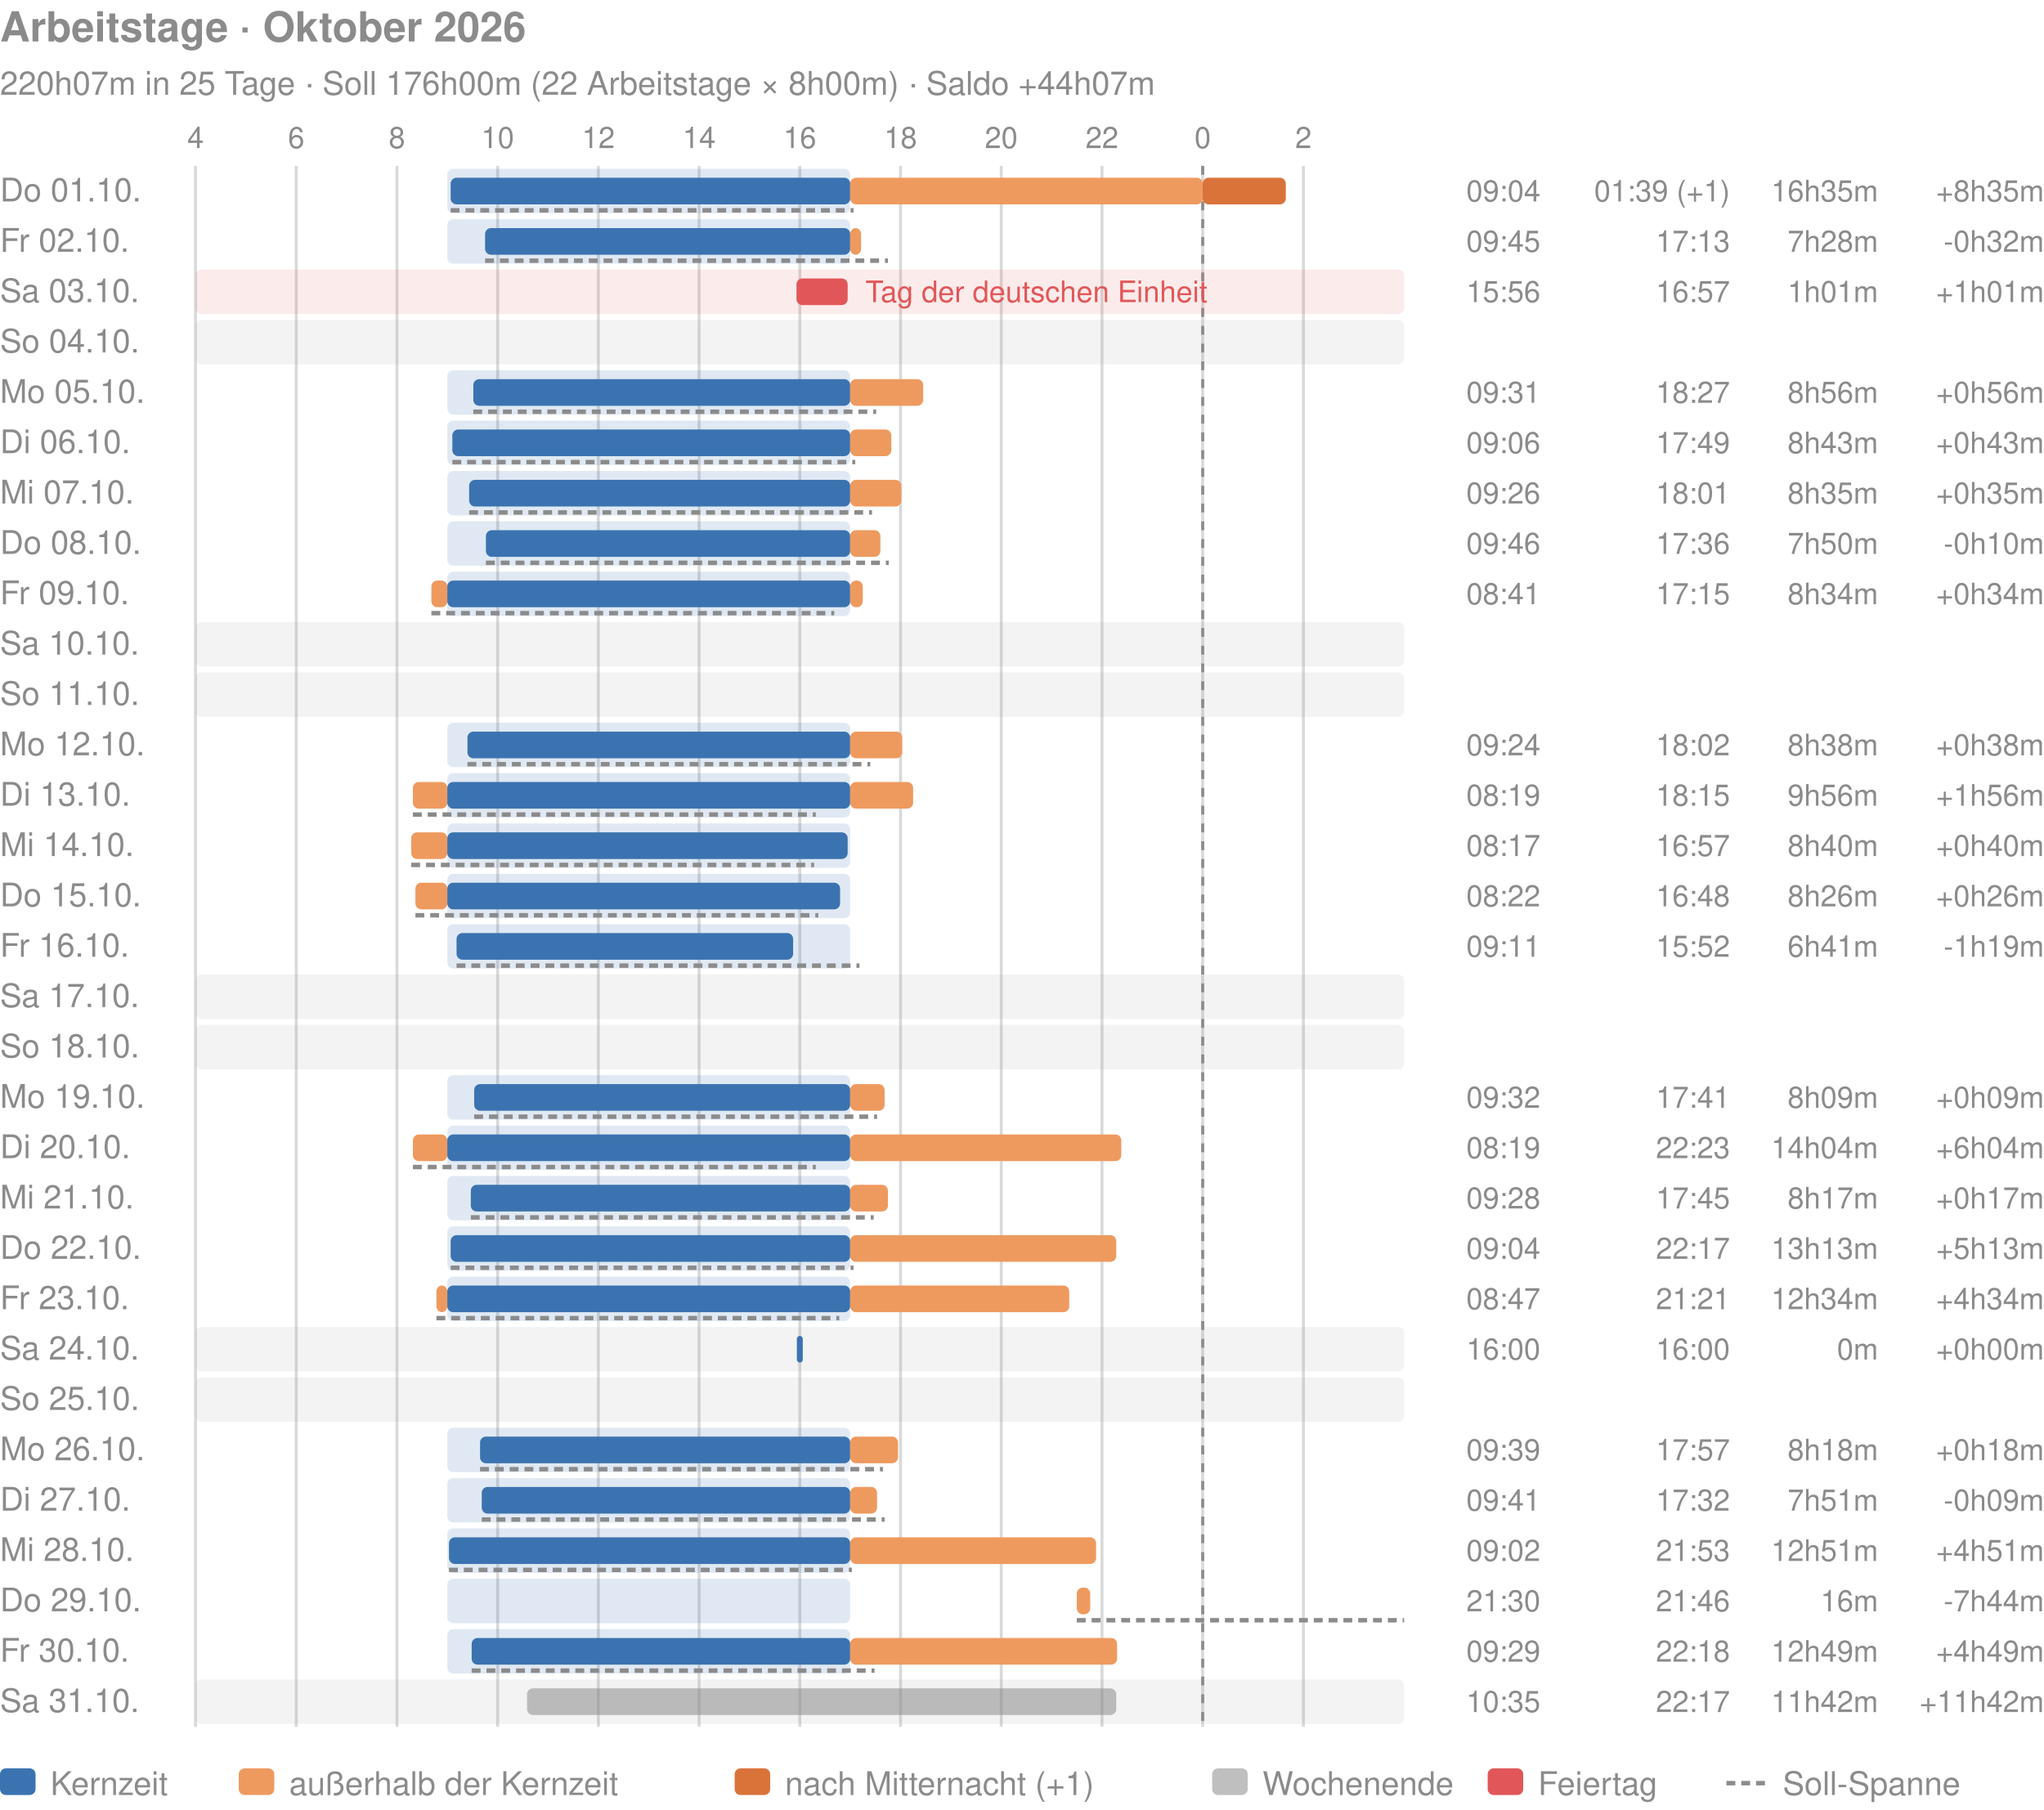
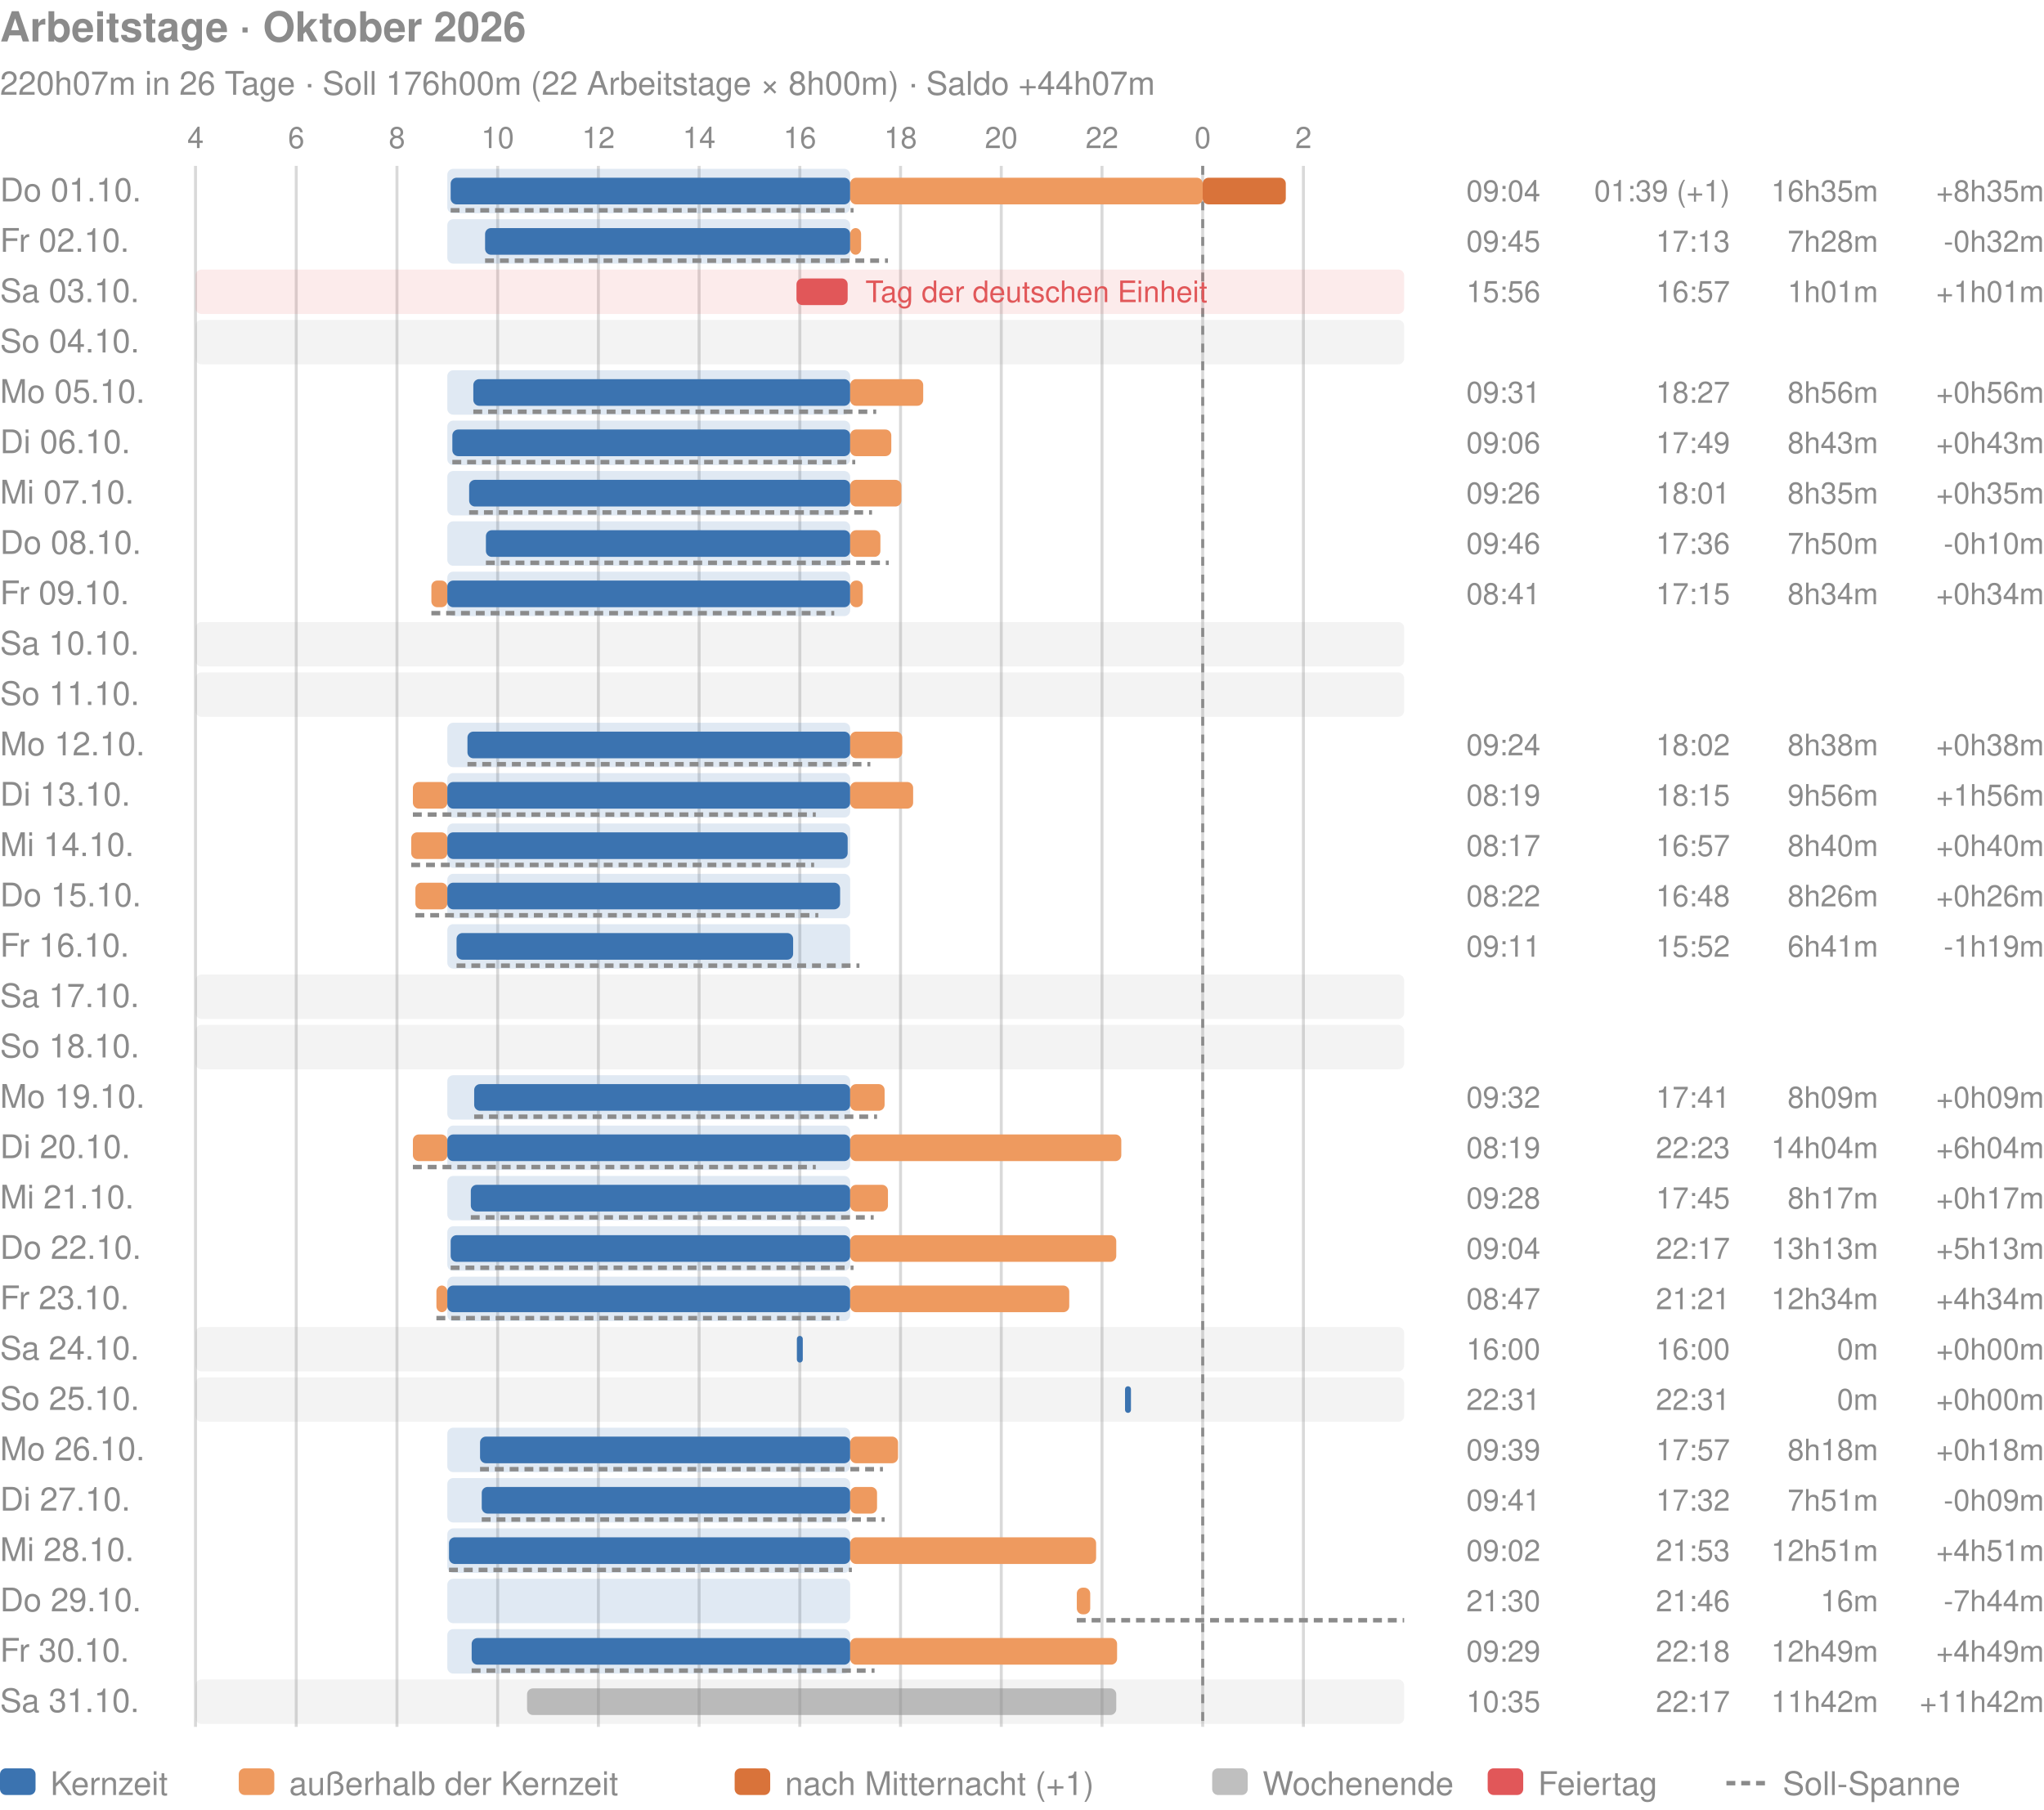
<svg xmlns="http://www.w3.org/2000/svg" width="690" height="611" viewBox="0 0 690 611" font-family="-apple-system, 'Segoe UI', Helvetica, Arial, sans-serif">
  <text x="0" y="14" font-size="14" font-weight="600" fill="#8b8b8b">Arbeitstage · Oktober 2026</text>
-   <text x="0" y="32" font-size="11" fill="#8b8b8b">220h07m in 25 Tage · Soll 176h00m (22 Arbeitstage × 8h00m) · Saldo +44h07m</text>
+   <text x="0" y="32" font-size="11" fill="#8b8b8b">220h07m in 26 Tage · Soll 176h00m (22 Arbeitstage × 8h00m) · Saldo +44h07m</text>
  <text x="66" y="50" font-size="10" text-anchor="middle" fill="#8b8b8b">4</text>
  <text x="100" y="50" font-size="10" text-anchor="middle" fill="#8b8b8b">6</text>
  <text x="134" y="50" font-size="10" text-anchor="middle" fill="#8b8b8b">8</text>
  <text x="168" y="50" font-size="10" text-anchor="middle" fill="#8b8b8b">10</text>
  <text x="202" y="50" font-size="10" text-anchor="middle" fill="#8b8b8b">12</text>
  <text x="236" y="50" font-size="10" text-anchor="middle" fill="#8b8b8b">14</text>
  <text x="270" y="50" font-size="10" text-anchor="middle" fill="#8b8b8b">16</text>
  <text x="304" y="50" font-size="10" text-anchor="middle" fill="#8b8b8b">18</text>
  <text x="338" y="50" font-size="10" text-anchor="middle" fill="#8b8b8b">20</text>
  <text x="372" y="50" font-size="10" text-anchor="middle" fill="#8b8b8b">22</text>
  <text x="406" y="50" font-size="10" text-anchor="middle" fill="#8b8b8b">0</text>
  <text x="440" y="50" font-size="10" text-anchor="middle" fill="#8b8b8b">2</text>
  <line x1="66" y1="56" x2="66" y2="583" stroke="#7f7f7f" stroke-width="1" stroke-opacity="0.3" />
  <line x1="100" y1="56" x2="100" y2="583" stroke="#7f7f7f" stroke-width="1" stroke-opacity="0.3" />
  <line x1="134" y1="56" x2="134" y2="583" stroke="#7f7f7f" stroke-width="1" stroke-opacity="0.3" />
  <line x1="168" y1="56" x2="168" y2="583" stroke="#7f7f7f" stroke-width="1" stroke-opacity="0.3" />
  <line x1="202" y1="56" x2="202" y2="583" stroke="#7f7f7f" stroke-width="1" stroke-opacity="0.3" />
  <line x1="236" y1="56" x2="236" y2="583" stroke="#7f7f7f" stroke-width="1" stroke-opacity="0.3" />
  <line x1="270" y1="56" x2="270" y2="583" stroke="#7f7f7f" stroke-width="1" stroke-opacity="0.3" />
  <line x1="304" y1="56" x2="304" y2="583" stroke="#7f7f7f" stroke-width="1" stroke-opacity="0.3" />
  <line x1="338" y1="56" x2="338" y2="583" stroke="#7f7f7f" stroke-width="1" stroke-opacity="0.3" />
  <line x1="372" y1="56" x2="372" y2="583" stroke="#7f7f7f" stroke-width="1" stroke-opacity="0.3" />
  <line x1="406" y1="56" x2="406" y2="583" stroke="#7f7f7f" stroke-width="1" stroke-opacity="0.3" />
  <line x1="440" y1="56" x2="440" y2="583" stroke="#7f7f7f" stroke-width="1" stroke-opacity="0.3" />
  <line x1="406" y1="56" x2="406" y2="583" stroke="#8b8b8b" stroke-width="1" stroke-dasharray="3 3" />
  <rect x="151" y="57" width="136" height="15" rx="2" fill="#3b73b0" fill-opacity="0.16" />
  <text x="0" y="68" font-size="11" fill="#8b8b8b">Do 01.10.</text>
  <rect x="152.13" y="60" width="134.87" height="9" rx="2" fill="#3b73b0" />
  <rect x="287" y="60" width="119" height="9" rx="2" fill="#ee9a5f" />
  <rect x="406" y="60" width="28.05" height="9" rx="2" fill="#d9733a" />
  <line x1="152.13" y1="71" x2="288.13" y2="71" stroke="#8b8b8b" stroke-width="1.5" stroke-dasharray="3 2" />
  <text x="520" y="68" font-size="10" text-anchor="end" fill="#8b8b8b">09:04</text>
  <text x="584" y="68" font-size="10" text-anchor="end" fill="#8b8b8b">01:39 (+1)</text>
  <text x="634" y="68" font-size="10" text-anchor="end" fill="#8b8b8b">16h35m</text>
  <text x="690" y="68" font-size="10" text-anchor="end" fill="#8b8b8b">+8h35m</text>
  <rect x="151" y="74" width="136" height="15" rx="2" fill="#3b73b0" fill-opacity="0.16" />
  <text x="0" y="85" font-size="11" fill="#8b8b8b">Fr 02.10.</text>
  <rect x="163.75" y="77" width="123.25" height="9" rx="2" fill="#3b73b0" />
  <rect x="287" y="77" width="3.68" height="9" rx="2" fill="#ee9a5f" />
  <line x1="163.75" y1="88" x2="299.75" y2="88" stroke="#8b8b8b" stroke-width="1.5" stroke-dasharray="3 2" />
  <text x="520" y="85" font-size="10" text-anchor="end" fill="#8b8b8b">09:45</text>
  <text x="584" y="85" font-size="10" text-anchor="end" fill="#8b8b8b">17:13</text>
  <text x="634" y="85" font-size="10" text-anchor="end" fill="#8b8b8b">7h28m</text>
  <text x="690" y="85" font-size="10" text-anchor="end" fill="#8b8b8b">-0h32m</text>
  <rect x="66" y="91" width="408" height="15" rx="2" fill="#e15759" fill-opacity="0.12" />
  <text x="0" y="102" font-size="11" fill="#8b8b8b">Sa 03.10.</text>
  <rect x="268.87" y="94" width="17.28" height="9" rx="2" fill="#e15759" />
  <text x="292.15" y="102" font-size="10" fill="#e15759">Tag der deutschen Einheit</text>
  <text x="520" y="102" font-size="10" text-anchor="end" fill="#8b8b8b">15:56</text>
  <text x="584" y="102" font-size="10" text-anchor="end" fill="#8b8b8b">16:57</text>
  <text x="634" y="102" font-size="10" text-anchor="end" fill="#8b8b8b">1h01m</text>
  <text x="690" y="102" font-size="10" text-anchor="end" fill="#8b8b8b">+1h01m</text>
  <rect x="66" y="108" width="408" height="15" rx="2" fill="#8b8b8b" fill-opacity="0.1" />
  <text x="0" y="119" font-size="11" fill="#8b8b8b">So 04.10.</text>
  <rect x="151" y="125" width="136" height="15" rx="2" fill="#3b73b0" fill-opacity="0.16" />
  <text x="0" y="136" font-size="11" fill="#8b8b8b">Mo 05.10.</text>
  <rect x="159.78" y="128" width="127.22" height="9" rx="2" fill="#3b73b0" />
  <rect x="287" y="128" width="24.65" height="9" rx="2" fill="#ee9a5f" />
  <line x1="159.78" y1="139" x2="295.78" y2="139" stroke="#8b8b8b" stroke-width="1.5" stroke-dasharray="3 2" />
  <text x="520" y="136" font-size="10" text-anchor="end" fill="#8b8b8b">09:31</text>
  <text x="584" y="136" font-size="10" text-anchor="end" fill="#8b8b8b">18:27</text>
  <text x="634" y="136" font-size="10" text-anchor="end" fill="#8b8b8b">8h56m</text>
  <text x="690" y="136" font-size="10" text-anchor="end" fill="#8b8b8b">+0h56m</text>
  <rect x="151" y="142" width="136" height="15" rx="2" fill="#3b73b0" fill-opacity="0.16" />
  <text x="0" y="153" font-size="11" fill="#8b8b8b">Di 06.10.</text>
  <rect x="152.7" y="145" width="134.3" height="9" rx="2" fill="#3b73b0" />
  <rect x="287" y="145" width="13.88" height="9" rx="2" fill="#ee9a5f" />
  <line x1="152.7" y1="156" x2="288.7" y2="156" stroke="#8b8b8b" stroke-width="1.5" stroke-dasharray="3 2" />
  <text x="520" y="153" font-size="10" text-anchor="end" fill="#8b8b8b">09:06</text>
  <text x="584" y="153" font-size="10" text-anchor="end" fill="#8b8b8b">17:49</text>
  <text x="634" y="153" font-size="10" text-anchor="end" fill="#8b8b8b">8h43m</text>
  <text x="690" y="153" font-size="10" text-anchor="end" fill="#8b8b8b">+0h43m</text>
  <rect x="151" y="159" width="136" height="15" rx="2" fill="#3b73b0" fill-opacity="0.16" />
  <text x="0" y="170" font-size="11" fill="#8b8b8b">Mi 07.10.</text>
  <rect x="158.37" y="162" width="128.63" height="9" rx="2" fill="#3b73b0" />
  <rect x="287" y="162" width="17.28" height="9" rx="2" fill="#ee9a5f" />
  <line x1="158.37" y1="173" x2="294.37" y2="173" stroke="#8b8b8b" stroke-width="1.5" stroke-dasharray="3 2" />
  <text x="520" y="170" font-size="10" text-anchor="end" fill="#8b8b8b">09:26</text>
  <text x="584" y="170" font-size="10" text-anchor="end" fill="#8b8b8b">18:01</text>
  <text x="634" y="170" font-size="10" text-anchor="end" fill="#8b8b8b">8h35m</text>
  <text x="690" y="170" font-size="10" text-anchor="end" fill="#8b8b8b">+0h35m</text>
  <rect x="151" y="176" width="136" height="15" rx="2" fill="#3b73b0" fill-opacity="0.16" />
  <text x="0" y="187" font-size="11" fill="#8b8b8b">Do 08.10.</text>
  <rect x="164.03" y="179" width="122.97" height="9" rx="2" fill="#3b73b0" />
  <rect x="287" y="179" width="10.2" height="9" rx="2" fill="#ee9a5f" />
  <line x1="164.03" y1="190" x2="300.03" y2="190" stroke="#8b8b8b" stroke-width="1.5" stroke-dasharray="3 2" />
  <text x="520" y="187" font-size="10" text-anchor="end" fill="#8b8b8b">09:46</text>
  <text x="584" y="187" font-size="10" text-anchor="end" fill="#8b8b8b">17:36</text>
  <text x="634" y="187" font-size="10" text-anchor="end" fill="#8b8b8b">7h50m</text>
  <text x="690" y="187" font-size="10" text-anchor="end" fill="#8b8b8b">-0h10m</text>
  <rect x="151" y="193" width="136" height="15" rx="2" fill="#3b73b0" fill-opacity="0.16" />
  <text x="0" y="204" font-size="11" fill="#8b8b8b">Fr 09.10.</text>
  <rect x="145.62" y="196" width="5.38" height="9" rx="2" fill="#ee9a5f" />
  <rect x="151" y="196" width="136" height="9" rx="2" fill="#3b73b0" />
  <rect x="287" y="196" width="4.25" height="9" rx="2" fill="#ee9a5f" />
  <line x1="145.62" y1="207" x2="281.62" y2="207" stroke="#8b8b8b" stroke-width="1.5" stroke-dasharray="3 2" />
  <text x="520" y="204" font-size="10" text-anchor="end" fill="#8b8b8b">08:41</text>
  <text x="584" y="204" font-size="10" text-anchor="end" fill="#8b8b8b">17:15</text>
  <text x="634" y="204" font-size="10" text-anchor="end" fill="#8b8b8b">8h34m</text>
  <text x="690" y="204" font-size="10" text-anchor="end" fill="#8b8b8b">+0h34m</text>
  <rect x="66" y="210" width="408" height="15" rx="2" fill="#8b8b8b" fill-opacity="0.1" />
  <text x="0" y="221" font-size="11" fill="#8b8b8b">Sa 10.10.</text>
  <rect x="66" y="227" width="408" height="15" rx="2" fill="#8b8b8b" fill-opacity="0.1" />
  <text x="0" y="238" font-size="11" fill="#8b8b8b">So 11.10.</text>
  <rect x="151" y="244" width="136" height="15" rx="2" fill="#3b73b0" fill-opacity="0.16" />
  <text x="0" y="255" font-size="11" fill="#8b8b8b">Mo 12.10.</text>
  <rect x="157.8" y="247" width="129.2" height="9" rx="2" fill="#3b73b0" />
  <rect x="287" y="247" width="17.57" height="9" rx="2" fill="#ee9a5f" />
  <line x1="157.8" y1="258" x2="293.8" y2="258" stroke="#8b8b8b" stroke-width="1.5" stroke-dasharray="3 2" />
  <text x="520" y="255" font-size="10" text-anchor="end" fill="#8b8b8b">09:24</text>
  <text x="584" y="255" font-size="10" text-anchor="end" fill="#8b8b8b">18:02</text>
  <text x="634" y="255" font-size="10" text-anchor="end" fill="#8b8b8b">8h38m</text>
  <text x="690" y="255" font-size="10" text-anchor="end" fill="#8b8b8b">+0h38m</text>
  <rect x="151" y="261" width="136" height="15" rx="2" fill="#3b73b0" fill-opacity="0.16" />
  <text x="0" y="272" font-size="11" fill="#8b8b8b">Di 13.10.</text>
  <rect x="139.38" y="264" width="11.62" height="9" rx="2" fill="#ee9a5f" />
  <rect x="151" y="264" width="136" height="9" rx="2" fill="#3b73b0" />
  <rect x="287" y="264" width="21.25" height="9" rx="2" fill="#ee9a5f" />
  <line x1="139.38" y1="275" x2="275.38" y2="275" stroke="#8b8b8b" stroke-width="1.5" stroke-dasharray="3 2" />
  <text x="520" y="272" font-size="10" text-anchor="end" fill="#8b8b8b">08:19</text>
  <text x="584" y="272" font-size="10" text-anchor="end" fill="#8b8b8b">18:15</text>
  <text x="634" y="272" font-size="10" text-anchor="end" fill="#8b8b8b">9h56m</text>
  <text x="690" y="272" font-size="10" text-anchor="end" fill="#8b8b8b">+1h56m</text>
  <rect x="151" y="278" width="136" height="15" rx="2" fill="#3b73b0" fill-opacity="0.16" />
  <text x="0" y="289" font-size="11" fill="#8b8b8b">Mi 14.10.</text>
  <rect x="138.82" y="281" width="12.18" height="9" rx="2" fill="#ee9a5f" />
  <rect x="151" y="281" width="135.15" height="9" rx="2" fill="#3b73b0" />
  <line x1="138.82" y1="292" x2="274.82" y2="292" stroke="#8b8b8b" stroke-width="1.5" stroke-dasharray="3 2" />
  <text x="520" y="289" font-size="10" text-anchor="end" fill="#8b8b8b">08:17</text>
  <text x="584" y="289" font-size="10" text-anchor="end" fill="#8b8b8b">16:57</text>
  <text x="634" y="289" font-size="10" text-anchor="end" fill="#8b8b8b">8h40m</text>
  <text x="690" y="289" font-size="10" text-anchor="end" fill="#8b8b8b">+0h40m</text>
  <rect x="151" y="295" width="136" height="15" rx="2" fill="#3b73b0" fill-opacity="0.16" />
  <text x="0" y="306" font-size="11" fill="#8b8b8b">Do 15.10.</text>
  <rect x="140.23" y="298" width="10.77" height="9" rx="2" fill="#ee9a5f" />
  <rect x="151" y="298" width="132.6" height="9" rx="2" fill="#3b73b0" />
  <line x1="140.23" y1="309" x2="276.23" y2="309" stroke="#8b8b8b" stroke-width="1.5" stroke-dasharray="3 2" />
  <text x="520" y="306" font-size="10" text-anchor="end" fill="#8b8b8b">08:22</text>
  <text x="584" y="306" font-size="10" text-anchor="end" fill="#8b8b8b">16:48</text>
  <text x="634" y="306" font-size="10" text-anchor="end" fill="#8b8b8b">8h26m</text>
  <text x="690" y="306" font-size="10" text-anchor="end" fill="#8b8b8b">+0h26m</text>
  <rect x="151" y="312" width="136" height="15" rx="2" fill="#3b73b0" fill-opacity="0.16" />
  <text x="0" y="323" font-size="11" fill="#8b8b8b">Fr 16.10.</text>
  <rect x="154.12" y="315" width="113.62" height="9" rx="2" fill="#3b73b0" />
  <line x1="154.12" y1="326" x2="290.12" y2="326" stroke="#8b8b8b" stroke-width="1.5" stroke-dasharray="3 2" />
  <text x="520" y="323" font-size="10" text-anchor="end" fill="#8b8b8b">09:11</text>
  <text x="584" y="323" font-size="10" text-anchor="end" fill="#8b8b8b">15:52</text>
  <text x="634" y="323" font-size="10" text-anchor="end" fill="#8b8b8b">6h41m</text>
  <text x="690" y="323" font-size="10" text-anchor="end" fill="#8b8b8b">-1h19m</text>
  <rect x="66" y="329" width="408" height="15" rx="2" fill="#8b8b8b" fill-opacity="0.1" />
  <text x="0" y="340" font-size="11" fill="#8b8b8b">Sa 17.10.</text>
  <rect x="66" y="346" width="408" height="15" rx="2" fill="#8b8b8b" fill-opacity="0.1" />
  <text x="0" y="357" font-size="11" fill="#8b8b8b">So 18.10.</text>
  <rect x="151" y="363" width="136" height="15" rx="2" fill="#3b73b0" fill-opacity="0.16" />
  <text x="0" y="374" font-size="11" fill="#8b8b8b">Mo 19.10.</text>
  <rect x="160.07" y="366" width="126.93" height="9" rx="2" fill="#3b73b0" />
  <rect x="287" y="366" width="11.62" height="9" rx="2" fill="#ee9a5f" />
  <line x1="160.07" y1="377" x2="296.07" y2="377" stroke="#8b8b8b" stroke-width="1.5" stroke-dasharray="3 2" />
  <text x="520" y="374" font-size="10" text-anchor="end" fill="#8b8b8b">09:32</text>
  <text x="584" y="374" font-size="10" text-anchor="end" fill="#8b8b8b">17:41</text>
  <text x="634" y="374" font-size="10" text-anchor="end" fill="#8b8b8b">8h09m</text>
  <text x="690" y="374" font-size="10" text-anchor="end" fill="#8b8b8b">+0h09m</text>
  <rect x="151" y="380" width="136" height="15" rx="2" fill="#3b73b0" fill-opacity="0.16" />
  <text x="0" y="391" font-size="11" fill="#8b8b8b">Di 20.10.</text>
  <rect x="139.38" y="383" width="11.62" height="9" rx="2" fill="#ee9a5f" />
  <rect x="151" y="383" width="136" height="9" rx="2" fill="#3b73b0" />
  <rect x="287" y="383" width="91.52" height="9" rx="2" fill="#ee9a5f" />
  <line x1="139.38" y1="394" x2="275.38" y2="394" stroke="#8b8b8b" stroke-width="1.5" stroke-dasharray="3 2" />
  <text x="520" y="391" font-size="10" text-anchor="end" fill="#8b8b8b">08:19</text>
  <text x="584" y="391" font-size="10" text-anchor="end" fill="#8b8b8b">22:23</text>
  <text x="634" y="391" font-size="10" text-anchor="end" fill="#8b8b8b">14h04m</text>
  <text x="690" y="391" font-size="10" text-anchor="end" fill="#8b8b8b">+6h04m</text>
  <rect x="151" y="397" width="136" height="15" rx="2" fill="#3b73b0" fill-opacity="0.16" />
  <text x="0" y="408" font-size="11" fill="#8b8b8b">Mi 21.10.</text>
  <rect x="158.93" y="400" width="128.07" height="9" rx="2" fill="#3b73b0" />
  <rect x="287" y="400" width="12.75" height="9" rx="2" fill="#ee9a5f" />
  <line x1="158.93" y1="411" x2="294.93" y2="411" stroke="#8b8b8b" stroke-width="1.5" stroke-dasharray="3 2" />
  <text x="520" y="408" font-size="10" text-anchor="end" fill="#8b8b8b">09:28</text>
  <text x="584" y="408" font-size="10" text-anchor="end" fill="#8b8b8b">17:45</text>
  <text x="634" y="408" font-size="10" text-anchor="end" fill="#8b8b8b">8h17m</text>
  <text x="690" y="408" font-size="10" text-anchor="end" fill="#8b8b8b">+0h17m</text>
  <rect x="151" y="414" width="136" height="15" rx="2" fill="#3b73b0" fill-opacity="0.16" />
  <text x="0" y="425" font-size="11" fill="#8b8b8b">Do 22.10.</text>
  <rect x="152.13" y="417" width="134.87" height="9" rx="2" fill="#3b73b0" />
  <rect x="287" y="417" width="89.82" height="9" rx="2" fill="#ee9a5f" />
  <line x1="152.13" y1="428" x2="288.13" y2="428" stroke="#8b8b8b" stroke-width="1.5" stroke-dasharray="3 2" />
  <text x="520" y="425" font-size="10" text-anchor="end" fill="#8b8b8b">09:04</text>
  <text x="584" y="425" font-size="10" text-anchor="end" fill="#8b8b8b">22:17</text>
  <text x="634" y="425" font-size="10" text-anchor="end" fill="#8b8b8b">13h13m</text>
  <text x="690" y="425" font-size="10" text-anchor="end" fill="#8b8b8b">+5h13m</text>
  <rect x="151" y="431" width="136" height="15" rx="2" fill="#3b73b0" fill-opacity="0.16" />
  <text x="0" y="442" font-size="11" fill="#8b8b8b">Fr 23.10.</text>
  <rect x="147.32" y="434" width="3.68" height="9" rx="2" fill="#ee9a5f" />
  <rect x="151" y="434" width="136" height="9" rx="2" fill="#3b73b0" />
  <rect x="287" y="434" width="73.95" height="9" rx="2" fill="#ee9a5f" />
  <line x1="147.32" y1="445" x2="283.32" y2="445" stroke="#8b8b8b" stroke-width="1.5" stroke-dasharray="3 2" />
  <text x="520" y="442" font-size="10" text-anchor="end" fill="#8b8b8b">08:47</text>
  <text x="584" y="442" font-size="10" text-anchor="end" fill="#8b8b8b">21:21</text>
  <text x="634" y="442" font-size="10" text-anchor="end" fill="#8b8b8b">12h34m</text>
  <text x="690" y="442" font-size="10" text-anchor="end" fill="#8b8b8b">+4h34m</text>
  <rect x="66" y="448" width="408" height="15" rx="2" fill="#8b8b8b" fill-opacity="0.1" />
  <text x="0" y="459" font-size="11" fill="#8b8b8b">Sa 24.10.</text>
  <rect x="269" y="451" width="2" height="9" rx="1" fill="#3b73b0" />
  <text x="520" y="459" font-size="10" text-anchor="end" fill="#8b8b8b">16:00</text>
  <text x="584" y="459" font-size="10" text-anchor="end" fill="#8b8b8b">16:00</text>
  <text x="634" y="459" font-size="10" text-anchor="end" fill="#8b8b8b">0m</text>
  <text x="690" y="459" font-size="10" text-anchor="end" fill="#8b8b8b">+0h00m</text>
  <rect x="66" y="465" width="408" height="15" rx="2" fill="#8b8b8b" fill-opacity="0.1" />
  <text x="0" y="476" font-size="11" fill="#8b8b8b">So 25.10.</text>
+   <rect x="379.78" y="468" width="2" height="9" rx="1" fill="#3b73b0" />
+   <text x="520" y="476" font-size="10" text-anchor="end" fill="#8b8b8b">22:31</text>
+   <text x="584" y="476" font-size="10" text-anchor="end" fill="#8b8b8b">22:31</text>
+   <text x="634" y="476" font-size="10" text-anchor="end" fill="#8b8b8b">0m</text>
+   <text x="690" y="476" font-size="10" text-anchor="end" fill="#8b8b8b">+0h00m</text>
  <rect x="151" y="482" width="136" height="15" rx="2" fill="#3b73b0" fill-opacity="0.16" />
  <text x="0" y="493" font-size="11" fill="#8b8b8b">Mo 26.10.</text>
  <rect x="162.05" y="485" width="124.95" height="9" rx="2" fill="#3b73b0" />
  <rect x="287" y="485" width="16.15" height="9" rx="2" fill="#ee9a5f" />
  <line x1="162.05" y1="496" x2="298.05" y2="496" stroke="#8b8b8b" stroke-width="1.5" stroke-dasharray="3 2" />
  <text x="520" y="493" font-size="10" text-anchor="end" fill="#8b8b8b">09:39</text>
  <text x="584" y="493" font-size="10" text-anchor="end" fill="#8b8b8b">17:57</text>
  <text x="634" y="493" font-size="10" text-anchor="end" fill="#8b8b8b">8h18m</text>
  <text x="690" y="493" font-size="10" text-anchor="end" fill="#8b8b8b">+0h18m</text>
  <rect x="151" y="499" width="136" height="15" rx="2" fill="#3b73b0" fill-opacity="0.16" />
  <text x="0" y="510" font-size="11" fill="#8b8b8b">Di 27.10.</text>
  <rect x="162.62" y="502" width="124.38" height="9" rx="2" fill="#3b73b0" />
  <rect x="287" y="502" width="9.07" height="9" rx="2" fill="#ee9a5f" />
  <line x1="162.62" y1="513" x2="298.62" y2="513" stroke="#8b8b8b" stroke-width="1.5" stroke-dasharray="3 2" />
  <text x="520" y="510" font-size="10" text-anchor="end" fill="#8b8b8b">09:41</text>
  <text x="584" y="510" font-size="10" text-anchor="end" fill="#8b8b8b">17:32</text>
  <text x="634" y="510" font-size="10" text-anchor="end" fill="#8b8b8b">7h51m</text>
  <text x="690" y="510" font-size="10" text-anchor="end" fill="#8b8b8b">-0h09m</text>
  <rect x="151" y="516" width="136" height="15" rx="2" fill="#3b73b0" fill-opacity="0.16" />
  <text x="0" y="527" font-size="11" fill="#8b8b8b">Mi 28.10.</text>
  <rect x="151.57" y="519" width="135.43" height="9" rx="2" fill="#3b73b0" />
  <rect x="287" y="519" width="83.02" height="9" rx="2" fill="#ee9a5f" />
  <line x1="151.57" y1="530" x2="287.57" y2="530" stroke="#8b8b8b" stroke-width="1.5" stroke-dasharray="3 2" />
  <text x="520" y="527" font-size="10" text-anchor="end" fill="#8b8b8b">09:02</text>
  <text x="584" y="527" font-size="10" text-anchor="end" fill="#8b8b8b">21:53</text>
  <text x="634" y="527" font-size="10" text-anchor="end" fill="#8b8b8b">12h51m</text>
  <text x="690" y="527" font-size="10" text-anchor="end" fill="#8b8b8b">+4h51m</text>
  <rect x="151" y="533" width="136" height="15" rx="2" fill="#3b73b0" fill-opacity="0.16" />
  <text x="0" y="544" font-size="11" fill="#8b8b8b">Do 29.10.</text>
  <rect x="363.5" y="536" width="4.53" height="9" rx="2" fill="#ee9a5f" />
  <line x1="363.5" y1="547" x2="474" y2="547" stroke="#8b8b8b" stroke-width="1.5" stroke-dasharray="3 2" />
  <text x="520" y="544" font-size="10" text-anchor="end" fill="#8b8b8b">21:30</text>
  <text x="584" y="544" font-size="10" text-anchor="end" fill="#8b8b8b">21:46</text>
  <text x="634" y="544" font-size="10" text-anchor="end" fill="#8b8b8b">16m</text>
  <text x="690" y="544" font-size="10" text-anchor="end" fill="#8b8b8b">-7h44m</text>
  <rect x="151" y="550" width="136" height="15" rx="2" fill="#3b73b0" fill-opacity="0.16" />
  <text x="0" y="561" font-size="11" fill="#8b8b8b">Fr 30.10.</text>
  <rect x="159.22" y="553" width="127.78" height="9" rx="2" fill="#3b73b0" />
  <rect x="287" y="553" width="90.1" height="9" rx="2" fill="#ee9a5f" />
  <line x1="159.22" y1="564" x2="295.22" y2="564" stroke="#8b8b8b" stroke-width="1.5" stroke-dasharray="3 2" />
  <text x="520" y="561" font-size="10" text-anchor="end" fill="#8b8b8b">09:29</text>
  <text x="584" y="561" font-size="10" text-anchor="end" fill="#8b8b8b">22:18</text>
  <text x="634" y="561" font-size="10" text-anchor="end" fill="#8b8b8b">12h49m</text>
  <text x="690" y="561" font-size="10" text-anchor="end" fill="#8b8b8b">+4h49m</text>
  <rect x="66" y="567" width="408" height="15" rx="2" fill="#8b8b8b" fill-opacity="0.1" />
  <text x="0" y="578" font-size="11" fill="#8b8b8b">Sa 31.10.</text>
  <rect x="177.92" y="570" width="198.9" height="9" rx="2" fill="#8b8b8b" fill-opacity="0.55" />
  <text x="520" y="578" font-size="10" text-anchor="end" fill="#8b8b8b">10:35</text>
  <text x="584" y="578" font-size="10" text-anchor="end" fill="#8b8b8b">22:17</text>
  <text x="634" y="578" font-size="10" text-anchor="end" fill="#8b8b8b">11h42m</text>
  <text x="690" y="578" font-size="10" text-anchor="end" fill="#8b8b8b">+11h42m</text>
  <rect x="0" y="597" width="12" height="9" rx="2" fill="#3b73b0" />
  <text x="17" y="606" font-size="11" fill="#8b8b8b">Kernzeit</text>
  <rect x="80.6" y="597" width="12" height="9" rx="2" fill="#ee9a5f" />
  <text x="97.6" y="606" font-size="11" fill="#8b8b8b">außerhalb der Kernzeit</text>
  <rect x="248" y="597" width="12" height="9" rx="2" fill="#d9733a" />
  <text x="265" y="606" font-size="11" fill="#8b8b8b">nach Mitternacht (+1)</text>
  <rect x="409.2" y="597" width="12" height="9" rx="2" fill="#8b8b8b" fill-opacity="0.55" />
  <text x="426.2" y="606" font-size="11" fill="#8b8b8b">Wochenende</text>
  <rect x="502.2" y="597" width="12" height="9" rx="2" fill="#e15759" />
  <text x="519.2" y="606" font-size="11" fill="#8b8b8b">Feiertag</text>
  <line x1="582.8" y1="602" x2="596.8" y2="602" stroke="#8b8b8b" stroke-width="1.5" stroke-dasharray="3 2" />
  <text x="601.8" y="606" font-size="11" fill="#8b8b8b">Soll-Spanne</text>
</svg>
